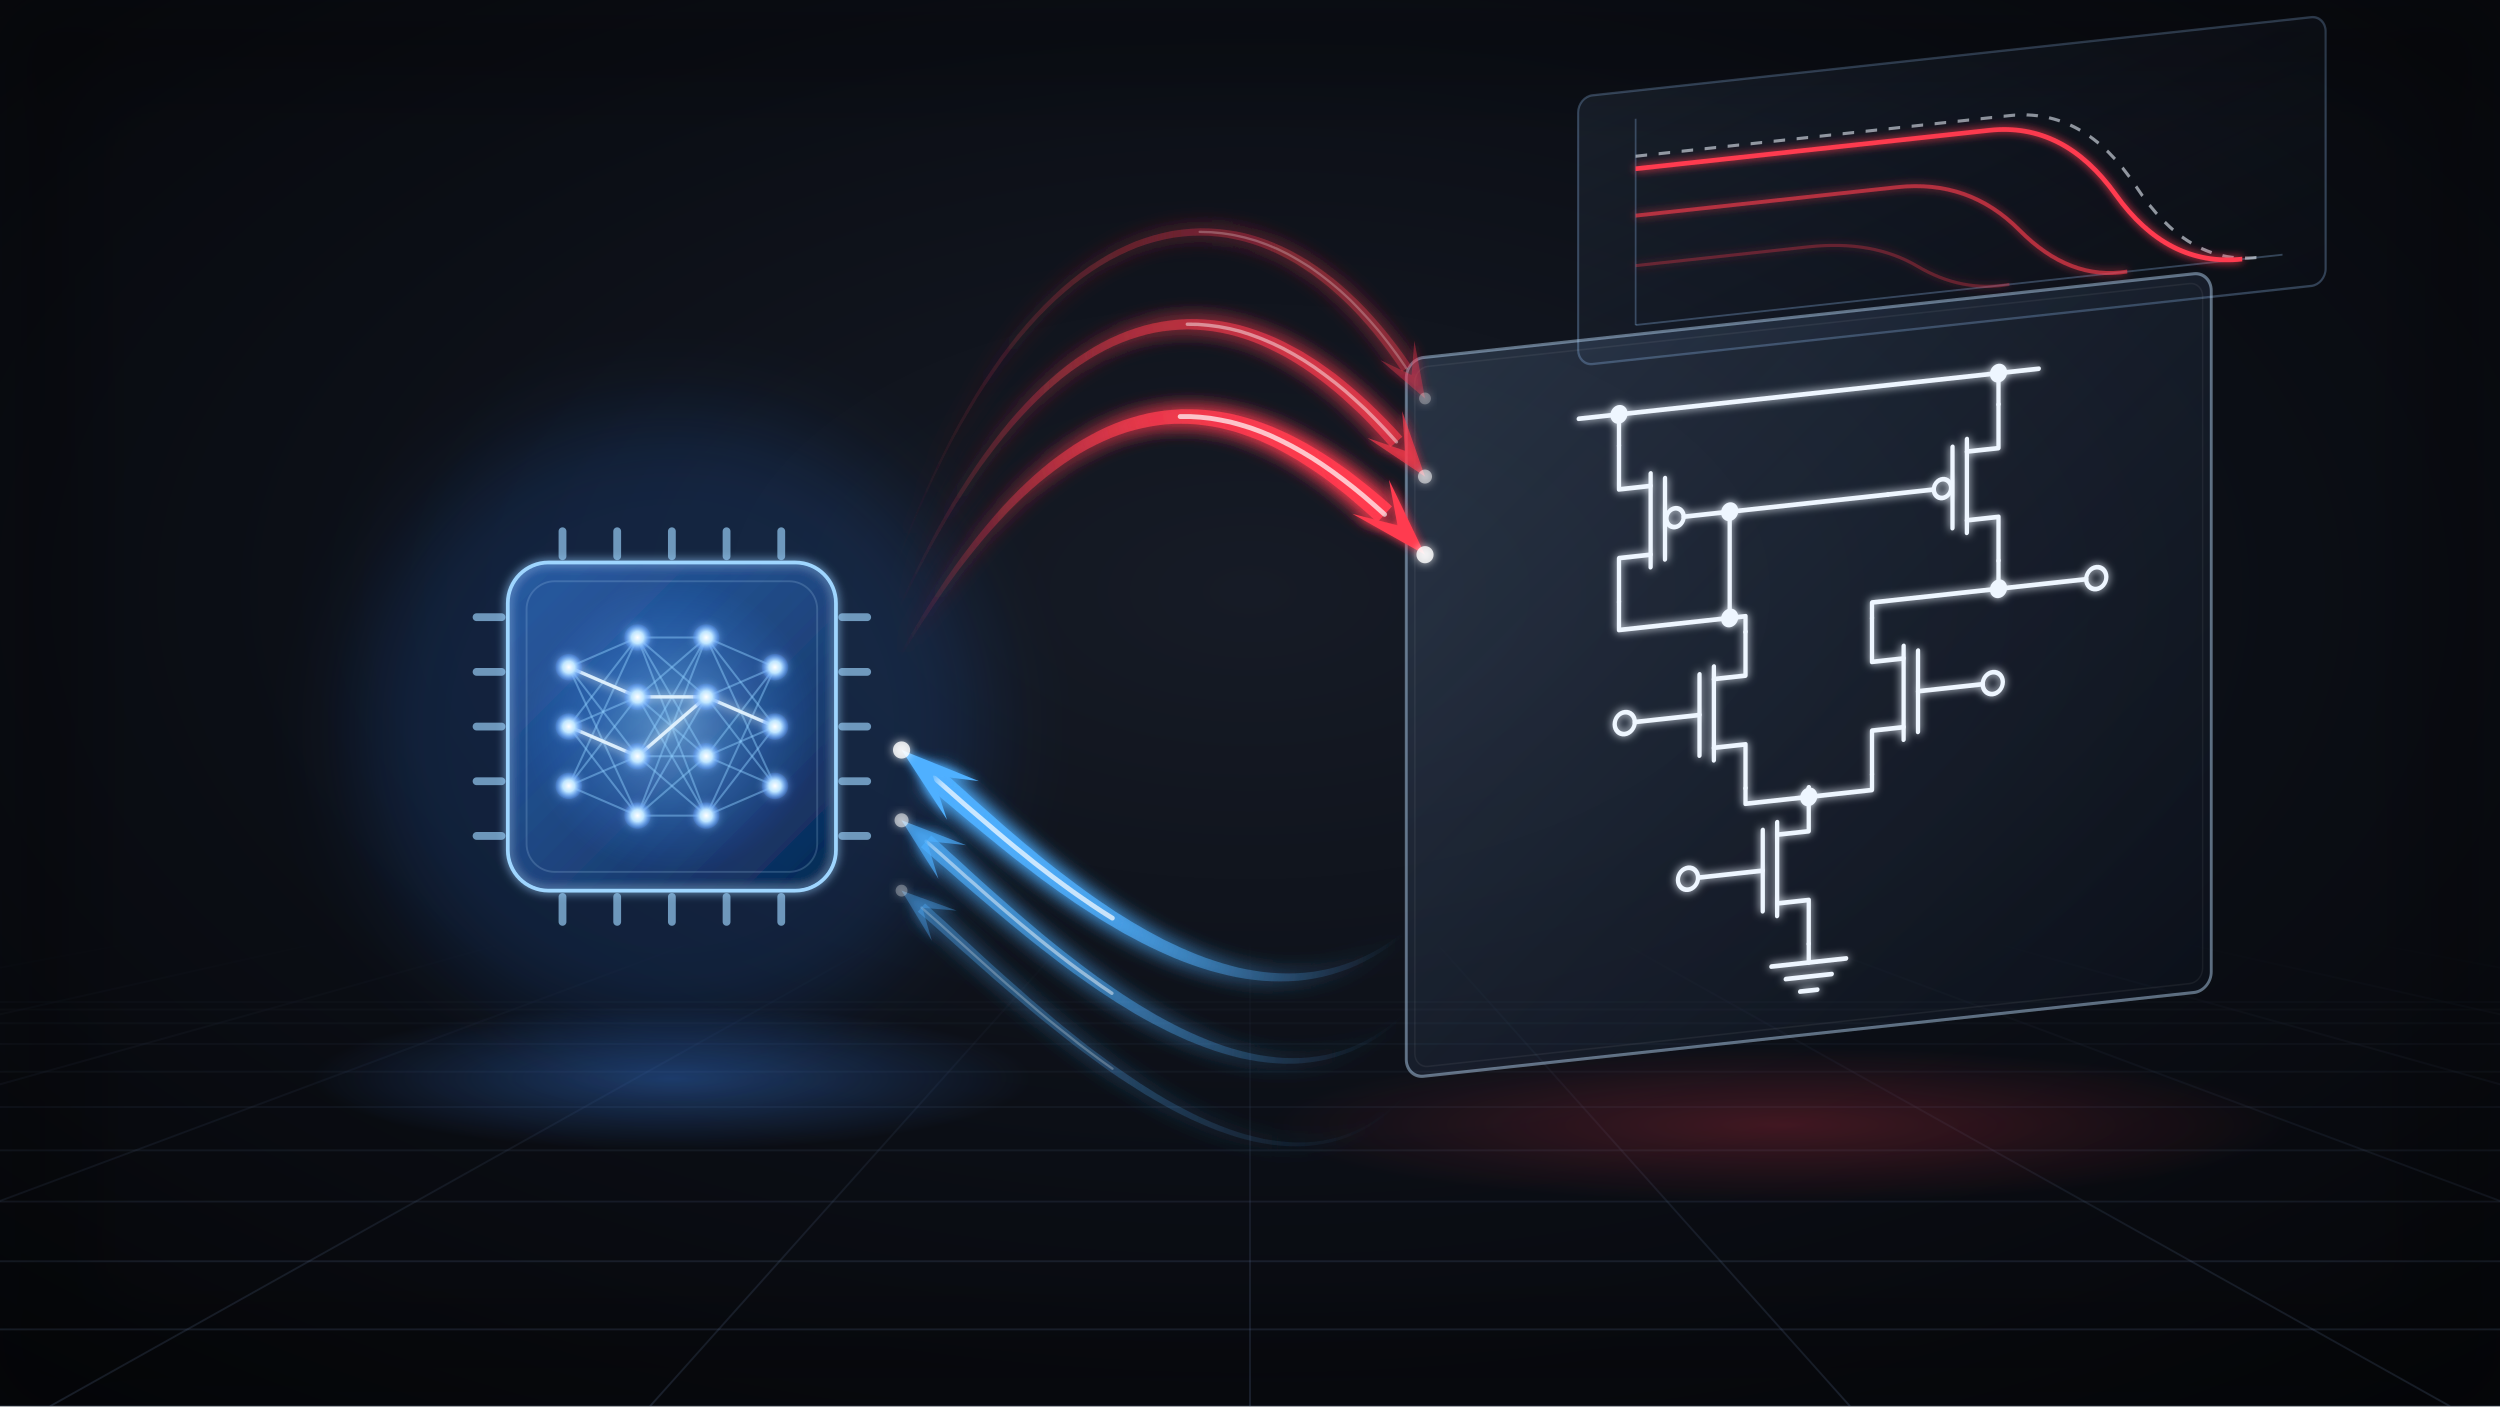
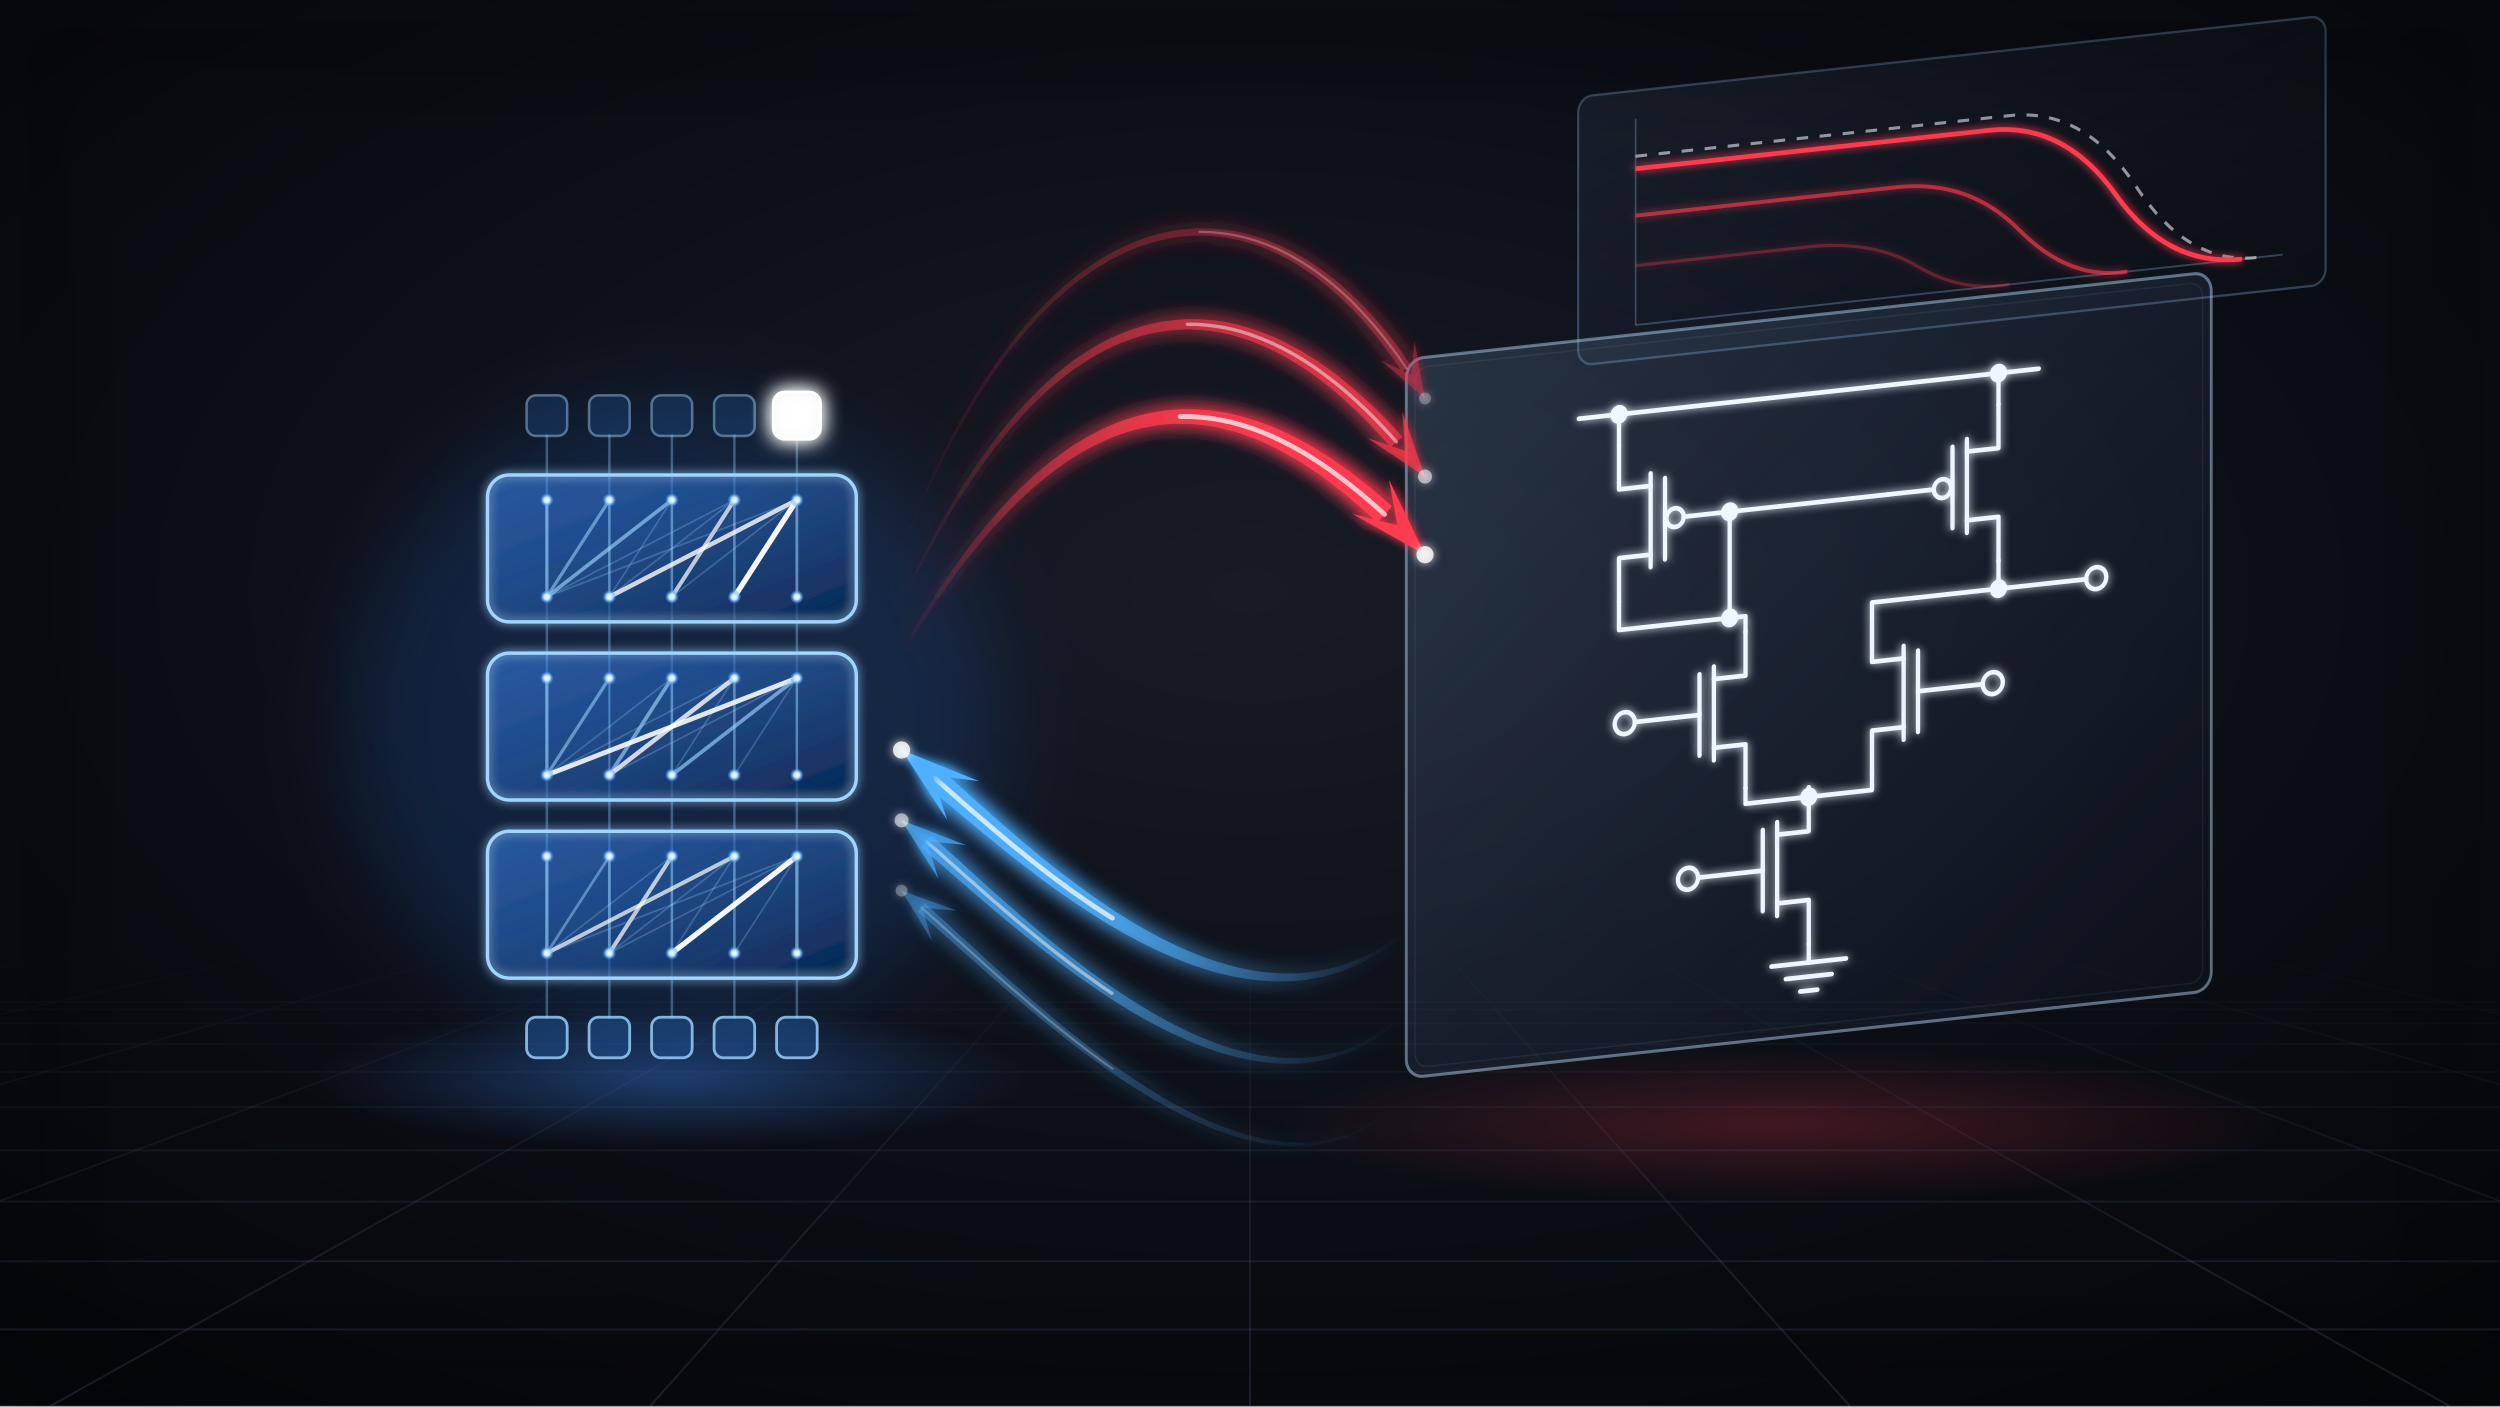
<svg xmlns="http://www.w3.org/2000/svg" viewBox="0 0 1600 900" width="1600" height="900" role="img" aria-labelledby="t d">
  <defs>
    <radialGradient id="bg" cx="50%" cy="42%" r="75%">
      <stop offset="0" stop-color="#161b26" />
      <stop offset="0.55" stop-color="#0b0e15" />
      <stop offset="1" stop-color="#050609" />
    </radialGradient>
    <linearGradient id="glass" x1="0" y1="0" x2="1" y2="1">
      <stop offset="0" stop-color="#9cc8ff" stop-opacity="0.16" />
      <stop offset="1" stop-color="#3a5f9a" stop-opacity="0.05" />
    </linearGradient>
    <linearGradient id="glass2" x1="0" y1="0" x2="1" y2="1">
      <stop offset="0" stop-color="#9cc8ff" stop-opacity="0.08" />
      <stop offset="1" stop-color="#3a5f9a" stop-opacity="0.02" />
    </linearGradient>
    <linearGradient id="tile" x1="0" y1="0" x2="1" y2="1">
      <stop offset="0" stop-color="#3f8fff" stop-opacity="0.30" />
      <stop offset="1" stop-color="#0a2a5a" stop-opacity="0.45" />
    </linearGradient>
    <radialGradient id="core">
      <stop offset="0" stop-color="#8fd0ff" stop-opacity="0.55" />
      <stop offset="1" stop-color="#2a7fff" stop-opacity="0" />
    </radialGradient>
    <radialGradient id="node">
      <stop offset="0" stop-color="#ffffff" />
      <stop offset="0.45" stop-color="#bfe6ff" />
      <stop offset="1" stop-color="#3d8bff" stop-opacity="0.2" />
    </radialGradient>
    <radialGradient id="pool">
      <stop offset="0" stop-color="#3d8bff" stop-opacity="0.35" />
      <stop offset="1" stop-color="#3d8bff" stop-opacity="0" />
    </radialGradient>
    <radialGradient id="poolR">
      <stop offset="0" stop-color="#ff3b4f" stop-opacity="0.22" />
      <stop offset="1" stop-color="#ff3b4f" stop-opacity="0" />
    </radialGradient>
    <linearGradient id="floorFade" x1="0" y1="0" x2="0" y2="1">
      <stop offset="0" stop-color="#fff" stop-opacity="0" />
      <stop offset="1" stop-color="#fff" stop-opacity="1" />
    </linearGradient>
    <mask id="floorMask">
      <rect x="0" y="600" width="1600" height="300" fill="url(#floorFade)" />
    </mask>
    <filter id="glow" x="-50%" y="-50%" width="200%" height="200%">
      <feGaussianBlur stdDeviation="6" result="b" />
      <feMerge>
        <feMergeNode in="b" />
        <feMergeNode in="b" />
        <feMergeNode in="SourceGraphic" />
      </feMerge>
    </filter>
    <filter id="glowSoft" x="-50%" y="-50%" width="200%" height="200%">
      <feGaussianBlur stdDeviation="3" result="b" />
      <feMerge>
        <feMergeNode in="b" />
        <feMergeNode in="SourceGraphic" />
      </feMerge>
    </filter>
    <filter id="blurBig" x="-50%" y="-50%" width="200%" height="200%">
      <feGaussianBlur stdDeviation="28" />
    </filter>
  </defs>
  <rect width="1600" height="900" fill="url(#bg)" />
  <g mask="url(#floorMask)" stroke="#6f8bb8" stroke-opacity="0.22" stroke-width="1.2" fill="none">
    <line x1="800" y1="470" x2="-4576.0" y2="900" />
    <line x1="800" y1="470" x2="-4192.0" y2="900" />
    <line x1="800" y1="470" x2="-3808.0" y2="900" />
    <line x1="800" y1="470" x2="-3424.0" y2="900" />
    <line x1="800" y1="470" x2="-3040.0" y2="900" />
    <line x1="800" y1="470" x2="-2656.0" y2="900" />
    <line x1="800" y1="470" x2="-2272.0" y2="900" />
    <line x1="800" y1="470" x2="-1888.0" y2="900" />
    <line x1="800" y1="470" x2="-1504.0" y2="900" />
    <line x1="800" y1="470" x2="-1120.0" y2="900" />
    <line x1="800" y1="470" x2="-736.0" y2="900" />
    <line x1="800" y1="470" x2="-352.0" y2="900" />
    <line x1="800" y1="470" x2="32.0" y2="900" />
    <line x1="800" y1="470" x2="416.0" y2="900" />
    <line x1="800" y1="470" x2="800.0" y2="900" />
    <line x1="800" y1="470" x2="1184.0" y2="900" />
    <line x1="800" y1="470" x2="1568.0" y2="900" />
    <line x1="800" y1="470" x2="1952.0" y2="900" />
    <line x1="800" y1="470" x2="2336.0" y2="900" />
    <line x1="800" y1="470" x2="2720.0" y2="900" />
    <line x1="800" y1="470" x2="3104.0" y2="900" />
    <line x1="800" y1="470" x2="3488.0" y2="900" />
    <line x1="800" y1="470" x2="3872.0" y2="900" />
    <line x1="800" y1="470" x2="4256.0" y2="900" />
    <line x1="800" y1="470" x2="4640.0" y2="900" />
    <line x1="800" y1="470" x2="5024.0" y2="900" />
    <line x1="800" y1="470" x2="5408.0" y2="900" />
    <line x1="800" y1="470" x2="5792.0" y2="900" />
    <line x1="800" y1="470" x2="6176.0" y2="900" />
    <line x1="0" y1="641.3" x2="1600" y2="641.3" />
    <line x1="0" y1="646.1" x2="1600" y2="646.1" />
    <line x1="0" y1="654.9" x2="1600" y2="654.9" />
    <line x1="0" y1="668.1" x2="1600" y2="668.1" />
    <line x1="0" y1="685.9" x2="1600" y2="685.9" />
    <line x1="0" y1="708.5" x2="1600" y2="708.5" />
    <line x1="0" y1="736.2" x2="1600" y2="736.2" />
    <line x1="0" y1="769.0" x2="1600" y2="769.0" />
    <line x1="0" y1="807.2" x2="1600" y2="807.2" />
    <line x1="0" y1="850.8" x2="1600" y2="850.8" />
    <line x1="0" y1="900.0" x2="1600" y2="900.0" />
  </g>
  <ellipse cx="430" cy="690" rx="230" ry="46" fill="url(#pool)" />
  <ellipse cx="1140" cy="720" rx="330" ry="50" fill="url(#poolR)" />
  <g transform="matrix(0.92 -0.10 0 1 1010 62)">
    <rect x="0" y="0" width="520" height="172" rx="10" fill="url(#glass2)" stroke="#9cc8ff" stroke-opacity="0.28" stroke-width="1.5" />
    <g stroke="#9cc8ff" stroke-opacity="0.28" stroke-width="1.2">
      <line x1="40" y1="18" x2="40" y2="150" />
      <line x1="40" y1="150" x2="490" y2="150" />
    </g>
    <path d="M40 42 H300 Q 352 42 388 96 T 472 150" fill="none" stroke="#e8eef8" stroke-opacity="0.6" stroke-width="2" stroke-dasharray="8 8" />
    <path d="M40 112 H160 Q 205 112 236 132 T 300 150" fill="none" stroke="#ff3b4f" stroke-opacity="0.3" stroke-width="2" filter="url(#glowSoft)" />
    <path d="M40 80 H222 Q 272 80 307 116 T 382 150" fill="none" stroke="#ff3b4f" stroke-opacity="0.6" stroke-width="2.5" filter="url(#glowSoft)" />
    <path d="M40 50 H286 Q 338 50 374 100 T 462 150" fill="none" stroke="#ff3b4f" stroke-opacity="1.0" stroke-width="3" filter="url(#glowSoft)" />
  </g>
  <g transform="matrix(0.92 -0.10 0 1 900 230)">
    <rect x="0" y="0" width="560" height="460" rx="12" fill="url(#glass)" stroke="#bfe0ff" stroke-opacity="0.45" stroke-width="2" />
    <rect x="6" y="6" width="548" height="448" rx="9" fill="none" stroke="#ffffff" stroke-opacity="0.06" stroke-width="1" />
    <g fill="none" stroke="#eef6ff" stroke-width="3" stroke-linecap="round" stroke-linejoin="round" filter="url(#glowSoft)">
      <line x1="120" y1="50" x2="440" y2="50" />
      <line x1="170" y1="90" x2="170" y2="150" />
      <polyline points="170,98 148,98 148,70" />
      <polyline points="170,142 148,142 148,170" />
      <line x1="180" y1="94" x2="180" y2="146" />
      <circle cx="187" cy="120" r="6" />
      <line x1="193" y1="120" x2="225" y2="120" />
      <line x1="390" y1="90" x2="390" y2="150" />
      <polyline points="390,98 412,98 412,70" />
      <polyline points="390,142 412,142 412,170" />
      <line x1="380" y1="94" x2="380" y2="146" />
      <circle cx="373" cy="120" r="6" />
      <line x1="367" y1="120" x2="335" y2="120" />
      <line x1="148" y1="70" x2="148" y2="50" />
      <line x1="412" y1="70" x2="412" y2="50" />
      <circle cx="148" cy="50" r="4.5" fill="#eef6ff" />
      <circle cx="412" cy="50" r="4.5" fill="#eef6ff" />
      <line x1="225" y1="120" x2="335" y2="120" />
      <line x1="214" y1="218" x2="214" y2="278" />
      <polyline points="214,226 236,226 236,198" />
      <polyline points="214,270 236,270 236,298" />
      <line x1="204" y1="222" x2="204" y2="274" />
      <line x1="204" y1="248" x2="159" y2="248" />
      <line x1="346" y1="218" x2="346" y2="278" />
      <polyline points="346,226 324,226 324,198" />
      <polyline points="346,270 324,270 324,298" />
      <line x1="356" y1="222" x2="356" y2="274" />
      <line x1="356" y1="248" x2="401" y2="248" />
      <polyline points="148,170 148,188 236,188 236,198" />
      <polyline points="412,170 412,188 324,188 324,198" />
      <line x1="225" y1="120" x2="225" y2="188" />
      <circle cx="225" cy="120" r="4.5" fill="#eef6ff" />
      <circle cx="225" cy="188" r="4.5" fill="#eef6ff" />
      <line x1="412" y1="188" x2="473" y2="188" />
      <circle cx="412" cy="188" r="4.5" fill="#eef6ff" />
      <circle cx="480" cy="188" r="7" />
      <circle cx="152" cy="248" r="7" />
      <circle cx="408" cy="248" r="7" />
      <polyline points="236,298 236,308 324,308 324,298" />
      <line x1="258" y1="322" x2="258" y2="382" />
      <polyline points="258,330 280,330 280,302" />
      <polyline points="258,374 280,374 280,402" />
      <line x1="248" y1="326" x2="248" y2="378" />
      <line x1="248" y1="352" x2="203" y2="352" />
      <line x1="280" y1="302" x2="280" y2="308" />
      <circle cx="280" cy="308" r="4.5" fill="#eef6ff" />
      <circle cx="196" cy="352" r="7" />
      <line x1="280" y1="402" x2="280" y2="414" />
      <line x1="254" y1="414" x2="306" y2="414" />
      <line x1="264" y1="423" x2="296" y2="423" />
      <line x1="274" y1="432" x2="286" y2="432" />
    </g>
  </g>
-   <circle cx="430" cy="465" r="200" fill="#2a7fff" opacity="0.16" filter="url(#blurBig)" />
-   <g stroke="#9fd6ff" stroke-opacity="0.65" stroke-width="5" stroke-linecap="round">
-     <line x1="360" y1="356.0" x2="360" y2="340.0" />
-     <line x1="360" y1="574.0" x2="360" y2="590.0" />
-     <line x1="321.0" y1="395" x2="305.0" y2="395" />
-     <line x1="539.0" y1="395" x2="555.0" y2="395" />
-     <line x1="395" y1="356.0" x2="395" y2="340.0" />
-     <line x1="395" y1="574.0" x2="395" y2="590.0" />
-     <line x1="321.0" y1="430" x2="305.0" y2="430" />
-     <line x1="539.0" y1="430" x2="555.0" y2="430" />
-     <line x1="430" y1="356.0" x2="430" y2="340.0" />
-     <line x1="430" y1="574.0" x2="430" y2="590.0" />
-     <line x1="321.0" y1="465" x2="305.0" y2="465" />
-     <line x1="539.0" y1="465" x2="555.0" y2="465" />
-     <line x1="465" y1="356.0" x2="465" y2="340.0" />
-     <line x1="465" y1="574.0" x2="465" y2="590.0" />
-     <line x1="321.0" y1="500" x2="305.0" y2="500" />
-     <line x1="539.0" y1="500" x2="555.0" y2="500" />
-     <line x1="500" y1="356.0" x2="500" y2="340.0" />
-     <line x1="500" y1="574.0" x2="500" y2="590.0" />
-     <line x1="321.0" y1="535" x2="305.0" y2="535" />
-     <line x1="539.0" y1="535" x2="555.0" y2="535" />
-   </g>
-   <rect x="325.0" y="360.0" width="210" height="210" rx="26" fill="url(#tile)" stroke="#9fd6ff" stroke-width="2.4" filter="url(#glowSoft)" />
-   <rect x="337.0" y="372.0" width="186" height="186" rx="18" fill="none" stroke="#bfe6ff" stroke-opacity="0.18" stroke-width="1.2" />
-   <circle cx="430" cy="465" r="95" fill="url(#core)" />
-   <g stroke="#8fd0ff" stroke-width="1.3" stroke-opacity="0.45">
-     <line x1="364" y1="427.0" x2="408" y2="408.0" />
-     <line x1="364" y1="427.0" x2="408" y2="446.0" />
-     <line x1="364" y1="427.0" x2="408" y2="484.0" />
-     <line x1="364" y1="427.0" x2="408" y2="522.0" />
-     <line x1="364" y1="465.0" x2="408" y2="408.0" />
-     <line x1="364" y1="465.0" x2="408" y2="446.0" />
-     <line x1="364" y1="465.0" x2="408" y2="484.0" />
-     <line x1="364" y1="465.0" x2="408" y2="522.0" />
-     <line x1="364" y1="503.0" x2="408" y2="408.0" />
-     <line x1="364" y1="503.0" x2="408" y2="446.0" />
-     <line x1="364" y1="503.0" x2="408" y2="484.0" />
-     <line x1="364" y1="503.0" x2="408" y2="522.0" />
-     <line x1="408" y1="408.0" x2="452" y2="408.0" />
-     <line x1="408" y1="408.0" x2="452" y2="446.0" />
-     <line x1="408" y1="408.0" x2="452" y2="484.0" />
-     <line x1="408" y1="408.0" x2="452" y2="522.0" />
-     <line x1="408" y1="446.0" x2="452" y2="408.0" />
-     <line x1="408" y1="446.0" x2="452" y2="446.0" />
-     <line x1="408" y1="446.0" x2="452" y2="484.0" />
-     <line x1="408" y1="446.0" x2="452" y2="522.0" />
-     <line x1="408" y1="484.0" x2="452" y2="408.0" />
-     <line x1="408" y1="484.0" x2="452" y2="446.0" />
-     <line x1="408" y1="484.0" x2="452" y2="484.0" />
-     <line x1="408" y1="484.0" x2="452" y2="522.0" />
-     <line x1="408" y1="522.0" x2="452" y2="408.0" />
-     <line x1="408" y1="522.0" x2="452" y2="446.0" />
-     <line x1="408" y1="522.0" x2="452" y2="484.0" />
-     <line x1="408" y1="522.0" x2="452" y2="522.0" />
-     <line x1="452" y1="408.0" x2="496" y2="427.0" />
-     <line x1="452" y1="408.0" x2="496" y2="465.0" />
-     <line x1="452" y1="408.0" x2="496" y2="503.0" />
-     <line x1="452" y1="446.0" x2="496" y2="427.0" />
-     <line x1="452" y1="446.0" x2="496" y2="465.0" />
-     <line x1="452" y1="446.0" x2="496" y2="503.0" />
-     <line x1="452" y1="484.0" x2="496" y2="427.0" />
-     <line x1="452" y1="484.0" x2="496" y2="465.0" />
-     <line x1="452" y1="484.0" x2="496" y2="503.0" />
-     <line x1="452" y1="522.0" x2="496" y2="427.0" />
-     <line x1="452" y1="522.0" x2="496" y2="465.0" />
-     <line x1="452" y1="522.0" x2="496" y2="503.0" />
-   </g>
-   <g stroke="#e6f5ff" stroke-width="2.2" stroke-opacity="0.9" filter="url(#glowSoft)">
-     <line x1="364" y1="465.0" x2="408" y2="484.0" />
-     <line x1="408" y1="484.0" x2="452" y2="446.0" />
-     <line x1="452" y1="446.0" x2="496" y2="465.0" />
-     <line x1="364" y1="427.0" x2="408" y2="446.0" />
-     <line x1="408" y1="446.0" x2="452" y2="446.0" />
-   </g>
-   <circle cx="364" cy="427.0" r="8.5" fill="url(#node)" filter="url(#glowSoft)" />
-   <circle cx="364" cy="465.0" r="8.5" fill="url(#node)" filter="url(#glowSoft)" />
-   <circle cx="364" cy="503.0" r="8.5" fill="url(#node)" filter="url(#glowSoft)" />
-   <circle cx="408" cy="408.0" r="8.5" fill="url(#node)" filter="url(#glowSoft)" />
-   <circle cx="408" cy="446.0" r="8.5" fill="url(#node)" filter="url(#glowSoft)" />
-   <circle cx="408" cy="484.0" r="8.5" fill="url(#node)" filter="url(#glowSoft)" />
-   <circle cx="408" cy="522.0" r="8.5" fill="url(#node)" filter="url(#glowSoft)" />
-   <circle cx="452" cy="408.0" r="8.5" fill="url(#node)" filter="url(#glowSoft)" />
-   <circle cx="452" cy="446.0" r="8.5" fill="url(#node)" filter="url(#glowSoft)" />
-   <circle cx="452" cy="484.0" r="8.5" fill="url(#node)" filter="url(#glowSoft)" />
-   <circle cx="452" cy="522.0" r="8.5" fill="url(#node)" filter="url(#glowSoft)" />
-   <circle cx="496" cy="427.0" r="8.5" fill="url(#node)" filter="url(#glowSoft)" />
-   <circle cx="496" cy="465.0" r="8.5" fill="url(#node)" filter="url(#glowSoft)" />
-   <circle cx="496" cy="503.0" r="8.5" fill="url(#node)" filter="url(#glowSoft)" />
+   <circle cx="430" cy="465" r="210" fill="#2a7fff" opacity="0.16" filter="url(#blurBig)" />
+   <g stroke="#8fd0ff" stroke-opacity="0.35" stroke-width="1.6">
+     <line x1="350.0" y1="278.0" x2="350.0" y2="652.0" />
+     <line x1="390.0" y1="278.0" x2="390.0" y2="652.0" />
+     <line x1="430.0" y1="278.0" x2="430.0" y2="652.0" />
+     <line x1="470.0" y1="278.0" x2="470.0" y2="652.0" />
+     <line x1="510.0" y1="278.0" x2="510.0" y2="652.0" />
+   </g>
+   <rect x="312.0" y="304.0" width="236" height="94" rx="14" fill="url(#tile)" stroke="#9fd6ff" stroke-width="2.2" filter="url(#glowSoft)" />
+   <g stroke-linecap="round">
+     <line x1="350.0" y1="382.0" x2="350.0" y2="320.0" stroke="#9fd6ff" stroke-opacity="0.55" stroke-width="2.1" />
+     <line x1="350.0" y1="382.0" x2="390.0" y2="320.0" stroke="#9fd6ff" stroke-opacity="0.55" stroke-width="2.1" />
+     <line x1="390.0" y1="382.0" x2="390.0" y2="320.0" stroke="#9fd6ff" stroke-opacity="0.39" stroke-width="1.6" />
+     <line x1="350.0" y1="382.0" x2="430.0" y2="320.0" stroke="#9fd6ff" stroke-opacity="0.63" stroke-width="2.4" />
+     <line x1="390.0" y1="382.0" x2="430.0" y2="320.0" stroke="#9fd6ff" stroke-opacity="0.25" stroke-width="1.1" />
+     <line x1="430.0" y1="382.0" x2="430.0" y2="320.0" stroke="#9fd6ff" stroke-opacity="0.39" stroke-width="1.6" />
+     <line x1="350.0" y1="382.0" x2="470.0" y2="320.0" stroke="#9fd6ff" stroke-opacity="0.25" stroke-width="1.1" />
+     <line x1="390.0" y1="382.0" x2="470.0" y2="320.0" stroke="#9fd6ff" stroke-opacity="0.25" stroke-width="1.1" />
+     <line x1="430.0" y1="382.0" x2="470.0" y2="320.0" stroke="#ffffff" stroke-opacity="0.71" stroke-width="2.6" />
+     <line x1="470.0" y1="382.0" x2="470.0" y2="320.0" stroke="#9fd6ff" stroke-opacity="0.39" stroke-width="1.6" />
+     <line x1="350.0" y1="382.0" x2="510.0" y2="320.0" stroke="#9fd6ff" stroke-opacity="0.25" stroke-width="1.1" />
+     <line x1="390.0" y1="382.0" x2="510.0" y2="320.0" stroke="#ffffff" stroke-opacity="0.79" stroke-width="2.9" />
+     <line x1="430.0" y1="382.0" x2="510.0" y2="320.0" stroke="#9fd6ff" stroke-opacity="0.25" stroke-width="1.1" />
+     <line x1="470.0" y1="382.0" x2="510.0" y2="320.0" stroke="#ffffff" stroke-opacity="0.95" stroke-width="3.4" />
+     <line x1="510.0" y1="382.0" x2="510.0" y2="320.0" stroke="#9fd6ff" stroke-opacity="0.47" stroke-width="1.8" />
+   </g>
+   <circle cx="350.0" cy="320.0" r="4.2" fill="url(#node)" />
+   <circle cx="350.0" cy="382.0" r="4.2" fill="url(#node)" />
+   <circle cx="390.0" cy="320.0" r="4.2" fill="url(#node)" />
+   <circle cx="390.0" cy="382.0" r="4.2" fill="url(#node)" />
+   <circle cx="430.0" cy="320.0" r="4.2" fill="url(#node)" />
+   <circle cx="430.0" cy="382.0" r="4.2" fill="url(#node)" />
+   <circle cx="470.0" cy="320.0" r="4.2" fill="url(#node)" />
+   <circle cx="470.0" cy="382.0" r="4.2" fill="url(#node)" />
+   <circle cx="510.0" cy="320.0" r="4.2" fill="url(#node)" />
+   <circle cx="510.0" cy="382.0" r="4.2" fill="url(#node)" />
+   <rect x="312.0" y="418.0" width="236" height="94" rx="14" fill="url(#tile)" stroke="#9fd6ff" stroke-width="2.2" filter="url(#glowSoft)" />
+   <g stroke-linecap="round">
+     <line x1="350.0" y1="496.0" x2="350.0" y2="434.0" stroke="#9fd6ff" stroke-opacity="0.55" stroke-width="2.1" />
+     <line x1="350.0" y1="496.0" x2="390.0" y2="434.0" stroke="#9fd6ff" stroke-opacity="0.55" stroke-width="2.1" />
+     <line x1="390.0" y1="496.0" x2="390.0" y2="434.0" stroke="#9fd6ff" stroke-opacity="0.25" stroke-width="1.1" />
+     <line x1="350.0" y1="496.0" x2="430.0" y2="434.0" stroke="#9fd6ff" stroke-opacity="0.25" stroke-width="1.1" />
+     <line x1="390.0" y1="496.0" x2="430.0" y2="434.0" stroke="#9fd6ff" stroke-opacity="0.63" stroke-width="2.4" />
+     <line x1="430.0" y1="496.0" x2="430.0" y2="434.0" stroke="#9fd6ff" stroke-opacity="0.39" stroke-width="1.6" />
+     <line x1="350.0" y1="496.0" x2="470.0" y2="434.0" stroke="#9fd6ff" stroke-opacity="0.25" stroke-width="1.1" />
+     <line x1="390.0" y1="496.0" x2="470.0" y2="434.0" stroke="#ffffff" stroke-opacity="0.79" stroke-width="2.9" />
+     <line x1="430.0" y1="496.0" x2="470.0" y2="434.0" stroke="#9fd6ff" stroke-opacity="0.25" stroke-width="1.1" />
+     <line x1="470.0" y1="496.0" x2="470.0" y2="434.0" stroke="#9fd6ff" stroke-opacity="0.39" stroke-width="1.6" />
+     <line x1="350.0" y1="496.0" x2="510.0" y2="434.0" stroke="#ffffff" stroke-opacity="0.87" stroke-width="3.1" />
+     <line x1="390.0" y1="496.0" x2="510.0" y2="434.0" stroke="#9fd6ff" stroke-opacity="0.25" stroke-width="1.1" />
+     <line x1="430.0" y1="496.0" x2="510.0" y2="434.0" stroke="#9fd6ff" stroke-opacity="0.63" stroke-width="2.4" />
+     <line x1="470.0" y1="496.0" x2="510.0" y2="434.0" stroke="#9fd6ff" stroke-opacity="0.25" stroke-width="1.1" />
+     <line x1="510.0" y1="496.0" x2="510.0" y2="434.0" stroke="#9fd6ff" stroke-opacity="0.39" stroke-width="1.6" />
+   </g>
+   <circle cx="350.0" cy="434.0" r="4.2" fill="url(#node)" />
+   <circle cx="350.0" cy="496.0" r="4.2" fill="url(#node)" />
+   <circle cx="390.0" cy="434.0" r="4.2" fill="url(#node)" />
+   <circle cx="390.0" cy="496.0" r="4.2" fill="url(#node)" />
+   <circle cx="430.0" cy="434.0" r="4.2" fill="url(#node)" />
+   <circle cx="430.0" cy="496.0" r="4.2" fill="url(#node)" />
+   <circle cx="470.0" cy="434.0" r="4.2" fill="url(#node)" />
+   <circle cx="470.0" cy="496.0" r="4.2" fill="url(#node)" />
+   <circle cx="510.0" cy="434.0" r="4.2" fill="url(#node)" />
+   <circle cx="510.0" cy="496.0" r="4.2" fill="url(#node)" />
+   <rect x="312.0" y="532.0" width="236" height="94" rx="14" fill="url(#tile)" stroke="#9fd6ff" stroke-width="2.2" filter="url(#glowSoft)" />
+   <g stroke-linecap="round">
+     <line x1="350.0" y1="610.0" x2="350.0" y2="548.0" stroke="#9fd6ff" stroke-opacity="0.55" stroke-width="2.1" />
+     <line x1="350.0" y1="610.0" x2="390.0" y2="548.0" stroke="#9fd6ff" stroke-opacity="0.47" stroke-width="1.8" />
+     <line x1="390.0" y1="610.0" x2="390.0" y2="548.0" stroke="#9fd6ff" stroke-opacity="0.47" stroke-width="1.8" />
+     <line x1="350.0" y1="610.0" x2="430.0" y2="548.0" stroke="#9fd6ff" stroke-opacity="0.25" stroke-width="1.1" />
+     <line x1="390.0" y1="610.0" x2="430.0" y2="548.0" stroke="#ffffff" stroke-opacity="0.71" stroke-width="2.6" />
+     <line x1="430.0" y1="610.0" x2="430.0" y2="548.0" stroke="#9fd6ff" stroke-opacity="0.39" stroke-width="1.6" />
+     <line x1="350.0" y1="610.0" x2="470.0" y2="548.0" stroke="#ffffff" stroke-opacity="0.71" stroke-width="2.6" />
+     <line x1="390.0" y1="610.0" x2="470.0" y2="548.0" stroke="#9fd6ff" stroke-opacity="0.25" stroke-width="1.1" />
+     <line x1="430.0" y1="610.0" x2="470.0" y2="548.0" stroke="#9fd6ff" stroke-opacity="0.25" stroke-width="1.1" />
+     <line x1="470.0" y1="610.0" x2="470.0" y2="548.0" stroke="#9fd6ff" stroke-opacity="0.39" stroke-width="1.6" />
+     <line x1="350.0" y1="610.0" x2="510.0" y2="548.0" stroke="#9fd6ff" stroke-opacity="0.25" stroke-width="1.1" />
+     <line x1="390.0" y1="610.0" x2="510.0" y2="548.0" stroke="#9fd6ff" stroke-opacity="0.25" stroke-width="1.1" />
+     <line x1="430.0" y1="610.0" x2="510.0" y2="548.0" stroke="#ffffff" stroke-opacity="0.95" stroke-width="3.4" />
+     <line x1="470.0" y1="610.0" x2="510.0" y2="548.0" stroke="#9fd6ff" stroke-opacity="0.25" stroke-width="1.1" />
+     <line x1="510.0" y1="610.0" x2="510.0" y2="548.0" stroke="#9fd6ff" stroke-opacity="0.55" stroke-width="2.1" />
+   </g>
+   <circle cx="350.0" cy="548.0" r="4.2" fill="url(#node)" />
+   <circle cx="350.0" cy="610.0" r="4.2" fill="url(#node)" />
+   <circle cx="390.0" cy="548.0" r="4.2" fill="url(#node)" />
+   <circle cx="390.0" cy="610.0" r="4.2" fill="url(#node)" />
+   <circle cx="430.0" cy="548.0" r="4.2" fill="url(#node)" />
+   <circle cx="430.0" cy="610.0" r="4.2" fill="url(#node)" />
+   <circle cx="470.0" cy="548.0" r="4.2" fill="url(#node)" />
+   <circle cx="470.0" cy="610.0" r="4.2" fill="url(#node)" />
+   <circle cx="510.0" cy="548.0" r="4.2" fill="url(#node)" />
+   <circle cx="510.0" cy="610.0" r="4.2" fill="url(#node)" />
+   <rect x="337.0" y="651.0" width="26" height="26" rx="6" fill="#1d4f8f" fill-opacity="0.55" stroke="#9fd6ff" stroke-opacity="0.8" stroke-width="1.8" />
+   <rect x="377.0" y="651.0" width="26" height="26" rx="6" fill="#1d4f8f" fill-opacity="0.55" stroke="#9fd6ff" stroke-opacity="0.8" stroke-width="1.8" />
+   <rect x="417.0" y="651.0" width="26" height="26" rx="6" fill="#1d4f8f" fill-opacity="0.55" stroke="#9fd6ff" stroke-opacity="0.8" stroke-width="1.8" />
+   <rect x="457.0" y="651.0" width="26" height="26" rx="6" fill="#1d4f8f" fill-opacity="0.55" stroke="#9fd6ff" stroke-opacity="0.8" stroke-width="1.8" />
+   <rect x="497.0" y="651.0" width="26" height="26" rx="6" fill="#1d4f8f" fill-opacity="0.55" stroke="#9fd6ff" stroke-opacity="0.8" stroke-width="1.8" />
+   <rect x="337.0" y="253.0" width="26" height="26" rx="6" fill="#1d4f8f" fill-opacity="0.35" stroke="#9fd6ff" stroke-opacity="0.45" stroke-width="1.6" />
+   <rect x="377.0" y="253.0" width="26" height="26" rx="6" fill="#1d4f8f" fill-opacity="0.35" stroke="#9fd6ff" stroke-opacity="0.45" stroke-width="1.6" />
+   <rect x="417.0" y="253.0" width="26" height="26" rx="6" fill="#1d4f8f" fill-opacity="0.35" stroke="#9fd6ff" stroke-opacity="0.45" stroke-width="1.6" />
+   <rect x="457.0" y="253.0" width="26" height="26" rx="6" fill="#1d4f8f" fill-opacity="0.35" stroke="#9fd6ff" stroke-opacity="0.45" stroke-width="1.6" />
+   <rect x="495.0" y="251.0" width="30" height="30" rx="7" fill="#ffffff" fill-opacity="0.9" stroke="#ffffff" stroke-width="2" filter="url(#glow)" />
  <linearGradient id="gr0" gradientUnits="userSpaceOnUse" x1="574.0" y1="360.4" x2="900.2" y2="235.9">
    <stop offset="0" stop-color="#ff3b4f" stop-opacity="0" />
    <stop offset="0.6" stop-color="#ff3b4f" stop-opacity="0.262" />
    <stop offset="1" stop-color="#ff3b4f" stop-opacity="0.35" />
  </linearGradient>
  <polygon points="574.4,360.6 579.3,348.1 584.2,336.1 589.1,324.5 594.2,313.3 599.3,302.4 604.4,292.0 609.6,282.0 614.9,272.4 620.3,263.2 625.6,254.3 631.1,245.9 636.6,237.8 642.1,230.1 647.6,222.8 653.2,215.9 658.9,209.3 664.5,203.1 670.2,197.3 675.9,191.8 681.7,186.7 687.4,181.9 693.2,177.5 699.0,173.5 704.8,169.8 710.6,166.4 716.4,163.4 722.2,160.7 727.9,158.3 733.7,156.3 739.5,154.6 745.3,153.2 751.0,152.1 756.7,151.4 762.4,150.9 768.1,150.8 773.8,150.9 779.4,151.4 785.0,152.1 790.6,153.2 796.2,154.5 801.7,156.1 807.2,158.0 812.6,160.2 818.1,162.7 823.4,165.4 828.8,168.4 834.0,171.7 839.3,175.2 844.5,179.1 849.6,183.1 854.6,187.5 859.7,192.1 864.6,196.9 869.5,202.0 874.3,207.4 879.1,213.0 883.7,218.8 888.3,224.9 892.8,231.2 897.3,237.8 903.1,233.9 898.5,227.3 893.8,220.9 889.0,214.7 884.1,208.7 879.2,203.1 874.2,197.6 869.1,192.4 863.9,187.5 858.7,182.8 853.4,178.4 848.0,174.3 842.6,170.4 837.2,166.8 831.6,163.5 826.0,160.4 820.4,157.7 814.7,155.2 809.0,153.0 803.2,151.1 797.5,149.5 791.6,148.2 785.8,147.3 779.9,146.6 774.0,146.2 768.1,146.1 762.2,146.4 756.2,147.0 750.3,147.8 744.3,149.1 738.4,150.6 732.4,152.5 726.5,154.6 720.6,157.2 714.7,160.0 708.8,163.2 702.9,166.8 697.0,170.6 691.2,174.8 685.4,179.4 679.6,184.3 673.9,189.6 668.2,195.2 662.5,201.2 656.8,207.5 651.2,214.2 645.7,221.3 640.1,228.7 634.7,236.5 629.2,244.7 623.9,253.2 618.6,262.2 613.3,271.5 608.1,281.2 603.0,291.3 597.9,301.8 592.9,312.7 588.0,324.0 583.1,335.7 578.3,347.8 573.7,360.3" fill="url(#gr0)" filter="url(#glow)" />
  <polyline points="767.8,148.4 775.1,148.6 782.3,149.3 789.5,150.4 796.6,152.0 803.7,154.0 810.7,156.5 817.7,159.4 824.6,162.8 831.4,166.7 838.2,170.9 844.8,175.6 851.4,180.7 857.9,186.2 864.3,192.1 870.5,198.5 876.7,205.2 882.8,212.3 888.7,219.8 894.5,227.6 900.2,235.9" fill="none" stroke="#fff" stroke-opacity="0.245" stroke-width="1.5" stroke-linecap="round" />
  <polygon points="912.0,255.0 883.5,230.5 903.4,240.0 905.2,218.1" fill="#ff3b4f" fill-opacity="0.35" filter="url(#glowSoft)" />
  <circle cx="912.0" cy="255.0" r="3.8" fill="#fff" fill-opacity="0.28" filter="url(#glowSoft)" />
  <linearGradient id="gb0" gradientUnits="userSpaceOnUse" x1="900.6" y1="699.7" x2="589.7" y2="580.8">
    <stop offset="0" stop-color="#4fb0ff" stop-opacity="0" />
    <stop offset="0.6" stop-color="#4fb0ff" stop-opacity="0.262" />
    <stop offset="1" stop-color="#4fb0ff" stop-opacity="0.35" />
  </linearGradient>
  <polygon points="900.3,699.4 895.8,704.1 891.2,708.4 886.5,712.2 881.7,715.7 876.9,718.8 872.0,721.6 867.0,723.9 862.0,725.9 856.9,727.6 851.7,728.9 846.5,730.0 841.3,730.7 836.0,731.1 830.6,731.2 825.2,731.0 819.8,730.5 814.3,729.8 808.8,728.9 803.3,727.6 797.7,726.2 792.1,724.5 786.5,722.6 780.8,720.4 775.2,718.1 769.5,715.6 763.8,712.9 758.2,710.0 752.5,707.0 746.8,703.8 741.1,700.5 735.5,697.0 729.8,693.4 724.2,689.6 718.6,685.8 713.0,681.9 707.5,677.8 701.9,673.7 696.4,669.6 691.0,665.3 685.6,661.0 680.2,656.7 674.9,652.3 669.7,647.9 664.5,643.5 659.3,639.1 654.3,634.6 649.3,630.2 644.3,625.8 639.5,621.5 634.7,617.2 630.0,612.9 625.4,608.7 620.9,604.5 616.4,600.5 612.1,596.5 607.9,592.6 603.8,588.8 599.7,585.2 595.8,581.6 592.0,578.2 587.4,583.5 591.2,586.8 595.2,590.2 599.3,593.8 603.4,597.5 607.7,601.3 612.1,605.3 616.6,609.3 621.2,613.3 625.9,617.5 630.7,621.7 635.5,626.0 640.5,630.3 645.5,634.6 650.6,638.9 655.7,643.3 660.9,647.7 666.2,652.1 671.6,656.4 677.0,660.7 682.4,665.0 687.9,669.3 693.5,673.5 699.1,677.6 704.7,681.7 710.3,685.7 716.0,689.6 721.7,693.3 727.5,697.0 733.2,700.6 739.0,704.0 744.8,707.3 750.6,710.5 756.4,713.5 762.2,716.3 768.0,718.9 773.8,721.4 779.6,723.7 785.4,725.7 791.1,727.6 796.9,729.2 802.6,730.6 808.3,731.7 813.9,732.6 819.5,733.2 825.1,733.6 830.6,733.7 836.1,733.5 841.5,732.9 846.9,732.1 852.2,731.0 857.5,729.5 862.6,727.7 867.7,725.5 872.7,723.0 877.7,720.1 882.5,716.9 887.3,713.2 891.9,709.2 896.5,704.8 900.9,699.9" fill="url(#gb0)" filter="url(#glow)" />
  <polyline points="712.0,684.0 705.0,679.0 698.0,673.8 691.1,668.6 684.3,663.2 677.5,657.8 670.8,652.4 664.2,646.9 657.7,641.3 651.3,635.8 645.0,630.4 638.8,624.9 632.8,619.5 626.9,614.2 621.1,609.0 615.5,603.9 610.0,599.0 604.7,594.2 599.5,589.5 594.5,585.1 589.7,580.8" fill="none" stroke="#fff" stroke-opacity="0.245" stroke-width="1.5" stroke-linecap="round" />
  <polygon points="577.0,570.0 612.3,582.8 590.3,581.0 596.4,602.1" fill="#4fb0ff" fill-opacity="0.35" filter="url(#glowSoft)" />
  <circle cx="577.0" cy="570.0" r="3.8" fill="#fff" fill-opacity="0.28" filter="url(#glowSoft)" />
  <linearGradient id="gr1" gradientUnits="userSpaceOnUse" x1="575.1" y1="390.0" x2="893.7" y2="282.8">
    <stop offset="0" stop-color="#ff3b4f" stop-opacity="0" />
    <stop offset="0.6" stop-color="#ff3b4f" stop-opacity="0.488" />
    <stop offset="1" stop-color="#ff3b4f" stop-opacity="0.65" />
  </linearGradient>
  <polygon points="575.6,390.3 580.7,379.7 585.8,369.4 590.9,359.5 596.0,349.9 601.2,340.7 606.3,331.8 611.5,323.2 616.8,315.0 622.0,307.1 627.2,299.5 632.5,292.3 637.8,285.4 643.1,278.8 648.4,272.5 653.7,266.6 659.0,261.0 664.3,255.7 669.6,250.7 675.0,246.0 680.3,241.6 685.7,237.5 691.0,233.8 696.4,230.3 701.7,227.1 707.1,224.2 712.4,221.6 717.8,219.3 723.1,217.3 728.4,215.6 733.7,214.1 739.0,212.9 744.4,212.0 749.7,211.4 754.9,211.0 760.2,210.8 765.5,211.0 770.8,211.4 776.0,212.0 781.3,212.9 786.5,214.0 791.8,215.4 797.0,217.0 802.3,218.9 807.5,221.0 812.7,223.4 817.9,226.0 823.2,228.8 828.4,231.9 833.6,235.2 838.8,238.7 843.9,242.4 849.1,246.4 854.3,250.6 859.4,255.0 864.5,259.7 869.7,264.5 874.8,269.6 879.8,274.9 884.9,280.4 890.0,286.1 897.5,279.5 892.2,273.7 886.9,268.2 881.5,262.8 876.2,257.7 870.8,252.8 865.4,248.1 860.0,243.6 854.6,239.3 849.1,235.3 843.7,231.5 838.2,228.0 832.7,224.6 827.1,221.6 821.6,218.7 816.1,216.1 810.5,213.8 804.9,211.7 799.3,209.8 793.8,208.2 788.2,206.9 782.6,205.8 777.0,205.0 771.3,204.5 765.7,204.2 760.1,204.2 754.5,204.5 748.9,205.1 743.4,205.9 737.8,207.0 732.2,208.4 726.7,210.1 721.2,212.0 715.6,214.3 710.1,216.8 704.7,219.6 699.2,222.7 693.7,226.2 688.3,229.8 682.9,233.8 677.5,238.1 672.2,242.7 666.8,247.6 661.5,252.8 656.2,258.3 650.9,264.1 645.6,270.2 640.4,276.6 635.2,283.4 630.0,290.4 624.8,297.8 619.7,305.5 614.5,313.6 609.4,321.9 604.4,330.6 599.3,339.6 594.3,349.0 589.3,358.7 584.3,368.7 579.4,379.1 574.5,389.8" fill="url(#gr1)" filter="url(#glow)" />
  <polyline points="759.9,207.5 766.7,207.6 773.5,208.2 780.3,209.1 787.1,210.4 793.9,212.1 800.7,214.3 807.4,216.8 814.2,219.7 820.9,222.9 827.7,226.6 834.4,230.6 841.1,235.0 847.7,239.8 854.4,244.9 861.0,250.3 867.6,256.2 874.2,262.3 880.7,268.8 887.2,275.6 893.7,282.8" fill="none" stroke="#fff" stroke-opacity="0.455" stroke-width="2.2" stroke-linecap="round" />
  <polygon points="912.0,305.0 875.2,280.3 899.2,288.5 897.4,263.2" fill="#ff3b4f" fill-opacity="0.65" filter="url(#glowSoft)" />
  <circle cx="912.0" cy="305.0" r="4.5" fill="#fff" fill-opacity="0.52" filter="url(#glowSoft)" />
  <linearGradient id="gb1" gradientUnits="userSpaceOnUse" x1="899.5" y1="648.6" x2="592.7" y2="538.4">
    <stop offset="0" stop-color="#4fb0ff" stop-opacity="0" />
    <stop offset="0.6" stop-color="#4fb0ff" stop-opacity="0.488" />
    <stop offset="1" stop-color="#4fb0ff" stop-opacity="0.65" />
  </linearGradient>
  <polygon points="899.1,648.2 894.2,652.4 889.4,656.3 884.4,659.8 879.4,663.0 874.4,665.8 869.3,668.3 864.2,670.5 859.1,672.3 853.9,673.8 848.7,675.1 843.4,676.0 838.1,676.7 832.8,677.1 827.4,677.2 822.1,677.1 816.7,676.7 811.3,676.0 805.8,675.2 800.4,674.1 794.9,672.8 789.4,671.3 783.9,669.6 778.5,667.7 773.0,665.6 767.5,663.3 762.0,660.9 756.5,658.3 751.0,655.5 745.5,652.6 740.0,649.6 734.6,646.4 729.1,643.1 723.7,639.7 718.3,636.2 713.0,632.6 707.7,628.9 702.4,625.2 697.1,621.3 691.9,617.4 686.7,613.4 681.5,609.4 676.5,605.4 671.4,601.3 666.4,597.2 661.5,593.0 656.6,588.9 651.8,584.8 647.0,580.6 642.4,576.5 637.7,572.4 633.2,568.4 628.7,564.4 624.3,560.4 620.0,556.5 615.8,552.6 611.7,548.9 607.6,545.2 603.7,541.6 599.8,538.1 596.0,534.7 589.4,542.2 593.3,545.5 597.2,548.9 601.2,552.4 605.4,555.9 609.6,559.6 613.9,563.4 618.3,567.2 622.8,571.1 627.4,575.0 632.1,579.0 636.8,583.0 641.6,587.0 646.5,591.1 651.4,595.1 656.4,599.2 661.5,603.3 666.6,607.3 671.8,611.3 677.0,615.3 682.3,619.3 687.6,623.2 693.0,627.0 698.4,630.8 703.8,634.5 709.3,638.1 714.8,641.7 720.4,645.1 725.9,648.5 731.5,651.7 737.2,654.8 742.8,657.7 748.5,660.6 754.1,663.2 759.8,665.8 765.5,668.1 771.2,670.3 776.8,672.3 782.5,674.1 788.2,675.7 793.9,677.2 799.5,678.3 805.2,679.3 810.8,680.0 816.4,680.5 821.9,680.8 827.5,680.8 833.0,680.5 838.5,679.9 843.9,679.1 849.3,678.0 854.6,676.5 859.9,674.8 865.2,672.8 870.3,670.4 875.4,667.7 880.5,664.7 885.4,661.3 890.3,657.6 895.2,653.5 899.9,649.0" fill="url(#gb1)" filter="url(#glow)" />
  <polyline points="711.6,635.7 704.8,631.1 698.1,626.3 691.4,621.5 684.8,616.6 678.3,611.6 671.8,606.5 665.4,601.4 659.2,596.3 653.0,591.2 646.9,586.0 640.9,580.9 635.0,575.8 629.3,570.8 623.7,565.8 618.1,561.0 612.8,556.2 607.5,551.5 602.5,547.0 597.5,542.6 592.7,538.4" fill="none" stroke="#fff" stroke-opacity="0.455" stroke-width="2.2" stroke-linecap="round" />
  <polygon points="577.0,525.0 618.3,540.9 593.1,538.3 600.6,562.5" fill="#4fb0ff" fill-opacity="0.65" filter="url(#glowSoft)" />
  <circle cx="577.0" cy="525.0" r="4.5" fill="#fff" fill-opacity="0.52" filter="url(#glowSoft)" />
  <linearGradient id="gr2" gradientUnits="userSpaceOnUse" x1="576.1" y1="419.7" x2="886.1" y2="329.2">
    <stop offset="0" stop-color="#ff3b4f" stop-opacity="0" />
    <stop offset="0.6" stop-color="#ff3b4f" stop-opacity="0.75" />
    <stop offset="1" stop-color="#ff3b4f" stop-opacity="1.0" />
  </linearGradient>
  <polygon points="576.8,420.1 582.2,411.3 587.5,402.8 592.8,394.6 598.1,386.7 603.3,379.0 608.6,371.6 613.8,364.5 619.1,357.7 624.3,351.2 629.5,344.9 634.7,338.9 639.9,333.2 645.0,327.7 650.2,322.5 655.3,317.6 660.5,312.9 665.6,308.5 670.7,304.4 675.8,300.5 680.9,296.8 686.0,293.4 691.0,290.3 696.1,287.4 701.1,284.8 706.2,282.4 711.2,280.2 716.2,278.3 721.2,276.6 726.1,275.2 731.1,274.0 736.0,273.0 741.0,272.2 745.9,271.6 750.9,271.3 755.8,271.2 760.7,271.3 765.6,271.6 770.6,272.2 775.5,272.9 780.4,273.8 785.3,275.0 790.3,276.3 795.2,277.9 800.2,279.7 805.2,281.6 810.1,283.8 815.1,286.1 820.1,288.7 825.1,291.5 830.2,294.4 835.2,297.6 840.3,300.9 845.4,304.4 850.5,308.1 855.6,312.1 860.7,316.1 865.8,320.4 871.0,324.9 876.2,329.5 881.4,334.4 890.9,324.1 885.4,319.2 879.9,314.6 874.4,310.1 868.9,305.8 863.5,301.6 858.0,297.7 852.6,294.0 847.1,290.4 841.7,287.1 836.3,283.9 830.9,281.0 825.5,278.2 820.1,275.7 814.7,273.3 809.3,271.2 803.9,269.3 798.5,267.6 793.1,266.1 787.7,264.8 782.3,263.8 777.0,263.0 771.6,262.4 766.3,262.0 760.9,261.9 755.6,261.9 750.3,262.3 745.0,262.8 739.7,263.6 734.4,264.6 729.1,265.9 723.9,267.4 718.6,269.1 713.4,271.1 708.2,273.3 703.0,275.8 697.9,278.5 692.7,281.4 687.5,284.6 682.4,288.1 677.3,291.7 672.1,295.6 667.0,299.8 661.9,304.2 656.8,308.9 651.7,313.8 646.6,319.0 641.5,324.4 636.5,330.1 631.4,336.1 626.3,342.3 621.2,348.8 616.1,355.5 611.0,362.5 605.9,369.8 600.9,377.3 595.8,385.1 590.7,393.2 585.6,401.6 580.5,410.3 575.4,419.2" fill="url(#gr2)" filter="url(#glow)" />
  <polyline points="755.3,266.6 761.7,266.6 768.1,267.0 774.6,267.7 781.0,268.8 787.5,270.1 794.0,271.9 800.5,273.9 807.0,276.3 813.5,279.0 820.0,282.1 826.5,285.4 833.1,289.1 839.6,293.0 846.2,297.3 852.8,301.9 859.4,306.8 866.1,312.0 872.7,317.4 879.4,323.2 886.1,329.2" fill="none" stroke="#fff" stroke-opacity="0.7" stroke-width="3.1" stroke-linecap="round" />
  <polygon points="912.0,355.0 865.6,328.9 894.4,336.2 888.9,307.0" fill="#ff3b4f" fill-opacity="1.0" filter="url(#glowSoft)" />
  <circle cx="912.0" cy="355.0" r="5.5" fill="#fff" fill-opacity="0.8" filter="url(#glowSoft)" />
  <linearGradient id="gb2" gradientUnits="userSpaceOnUse" x1="898.4" y1="597.5" x2="596.8" y2="496.9">
    <stop offset="0" stop-color="#4fb0ff" stop-opacity="0" />
    <stop offset="0.6" stop-color="#4fb0ff" stop-opacity="0.75" />
    <stop offset="1" stop-color="#4fb0ff" stop-opacity="1.0" />
  </linearGradient>
  <polygon points="897.9,596.9 892.7,600.6 887.6,604.1 882.4,607.3 877.3,610.1 872.1,612.6 866.9,614.9 861.6,616.8 856.4,618.5 851.1,619.9 845.8,621.0 840.6,621.9 835.3,622.5 830.0,622.9 824.6,623.0 819.3,622.9 814.0,622.6 808.7,622.1 803.3,621.3 798.0,620.4 792.7,619.3 787.3,617.9 782.0,616.4 776.7,614.7 771.4,612.9 766.1,610.9 760.8,608.7 755.5,606.4 750.2,603.9 744.9,601.4 739.7,598.6 734.5,595.8 729.3,592.8 724.1,589.8 719.0,586.6 713.8,583.4 708.8,580.0 703.7,576.6 698.7,573.1 693.7,569.5 688.8,565.9 683.9,562.2 679.0,558.5 674.2,554.8 669.4,551.0 664.7,547.2 660.1,543.3 655.4,539.5 650.9,535.6 646.4,531.8 642.0,528.0 637.6,524.1 633.3,520.3 629.1,516.6 624.9,512.9 620.8,509.2 616.8,505.5 612.8,502.0 608.9,498.4 605.1,495.0 601.4,491.6 592.2,502.2 596.1,505.4 600.0,508.7 604.0,512.1 608.1,515.5 612.2,519.0 616.5,522.6 620.8,526.2 625.2,529.8 629.6,533.5 634.2,537.2 638.8,541.0 643.4,544.7 648.1,548.5 652.9,552.2 657.8,555.9 662.7,559.7 667.6,563.4 672.6,567.0 677.7,570.7 682.8,574.2 687.9,577.8 693.1,581.2 698.4,584.6 703.6,588.0 708.9,591.2 714.3,594.4 719.6,597.5 725.1,600.4 730.5,603.3 735.9,606.0 741.4,608.6 746.9,611.1 752.4,613.5 758.0,615.7 763.5,617.7 769.1,619.6 774.6,621.3 780.2,622.8 785.8,624.2 791.4,625.4 797.0,626.4 802.5,627.1 808.1,627.7 813.7,628.0 819.2,628.1 824.8,628.0 830.3,627.7 835.8,627.1 841.3,626.2 846.7,625.1 852.1,623.7 857.5,622.0 862.8,620.1 868.1,617.9 873.4,615.3 878.6,612.5 883.8,609.4 888.9,606.0 893.9,602.2 898.9,598.2" fill="url(#gb2)" filter="url(#glow)" />
  <polyline points="711.9,587.6 705.4,583.5 698.9,579.2 692.5,574.8 686.2,570.4 679.9,565.8 673.7,561.2 667.6,556.5 661.5,551.8 655.6,547.0 649.7,542.3 643.9,537.5 638.2,532.7 632.7,528.0 627.2,523.3 621.8,518.7 616.6,514.2 611.5,509.7 606.5,505.3 601.6,501.0 596.8,496.9" fill="none" stroke="#fff" stroke-opacity="0.7" stroke-width="3.1" stroke-linecap="round" />
  <polygon points="577.0,480.0 626.4,499.9 596.9,496.3 606.1,524.6" fill="#4fb0ff" fill-opacity="1.0" filter="url(#glowSoft)" />
  <circle cx="577.0" cy="480.0" r="5.5" fill="#fff" fill-opacity="0.8" filter="url(#glowSoft)" />
  <rect width="1600" height="900" fill="none" stroke="#000" stroke-opacity="0.35" stroke-width="80" filter="url(#blurBig)" />
</svg>
